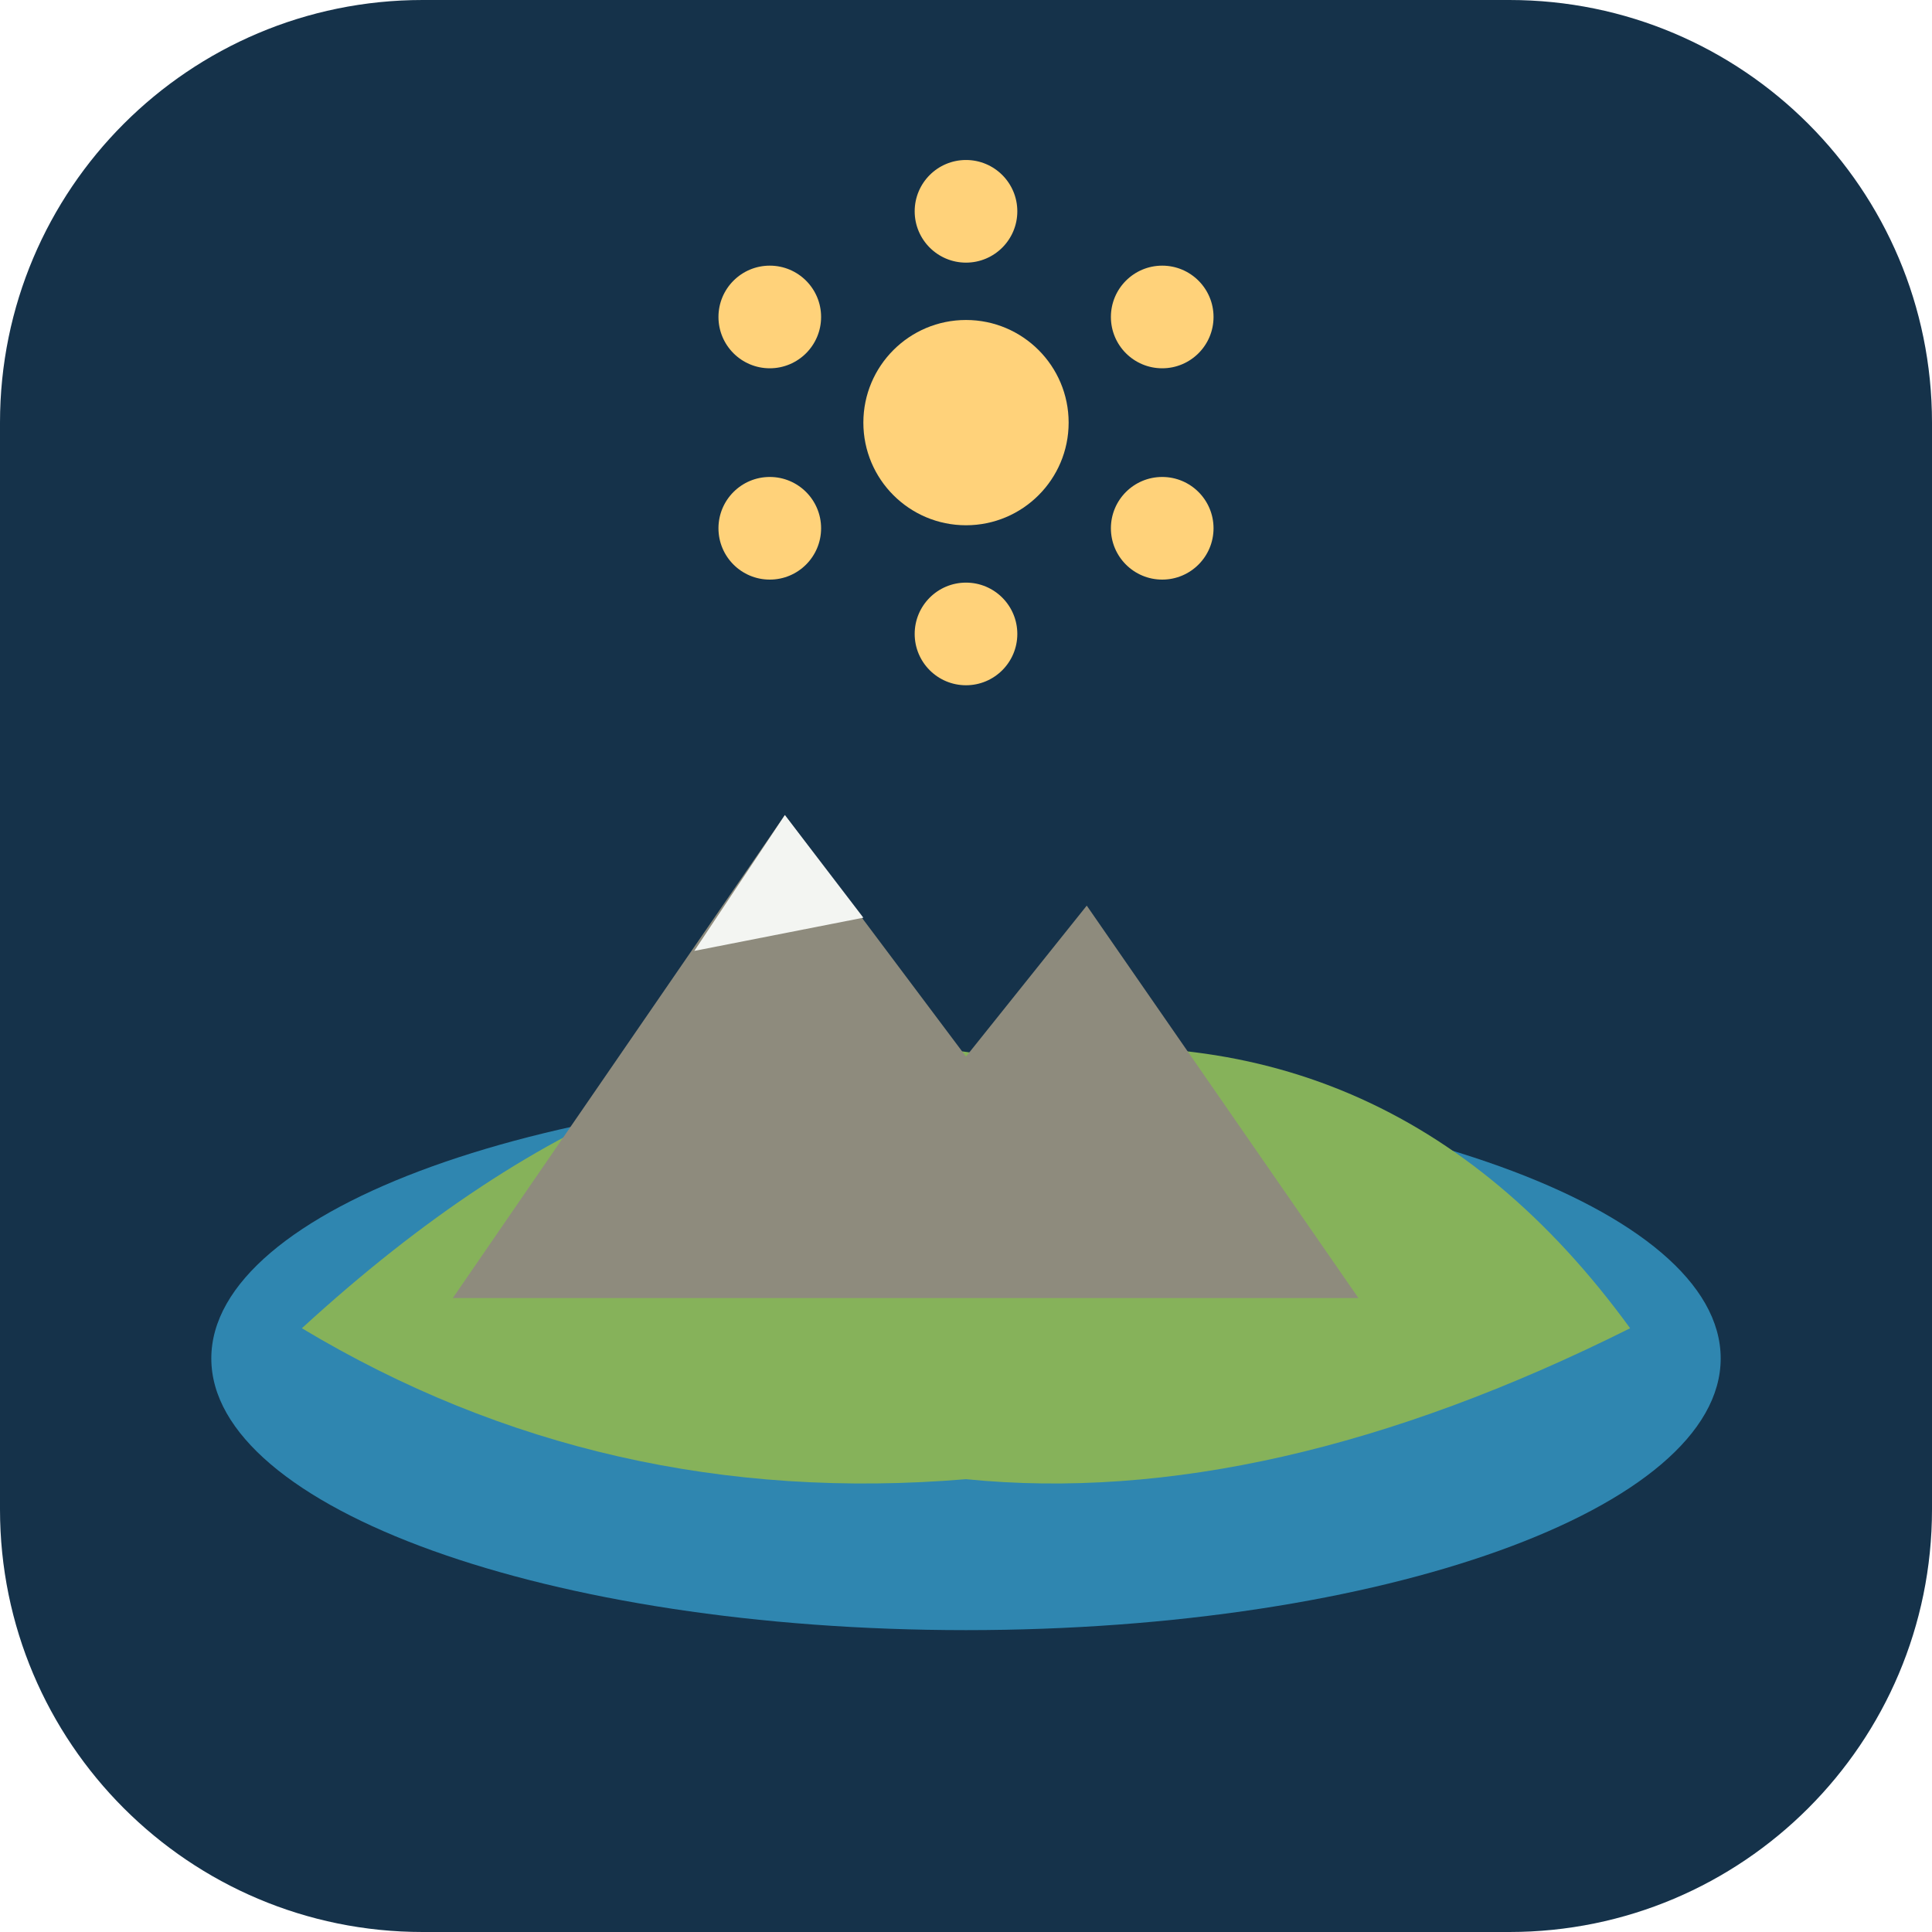
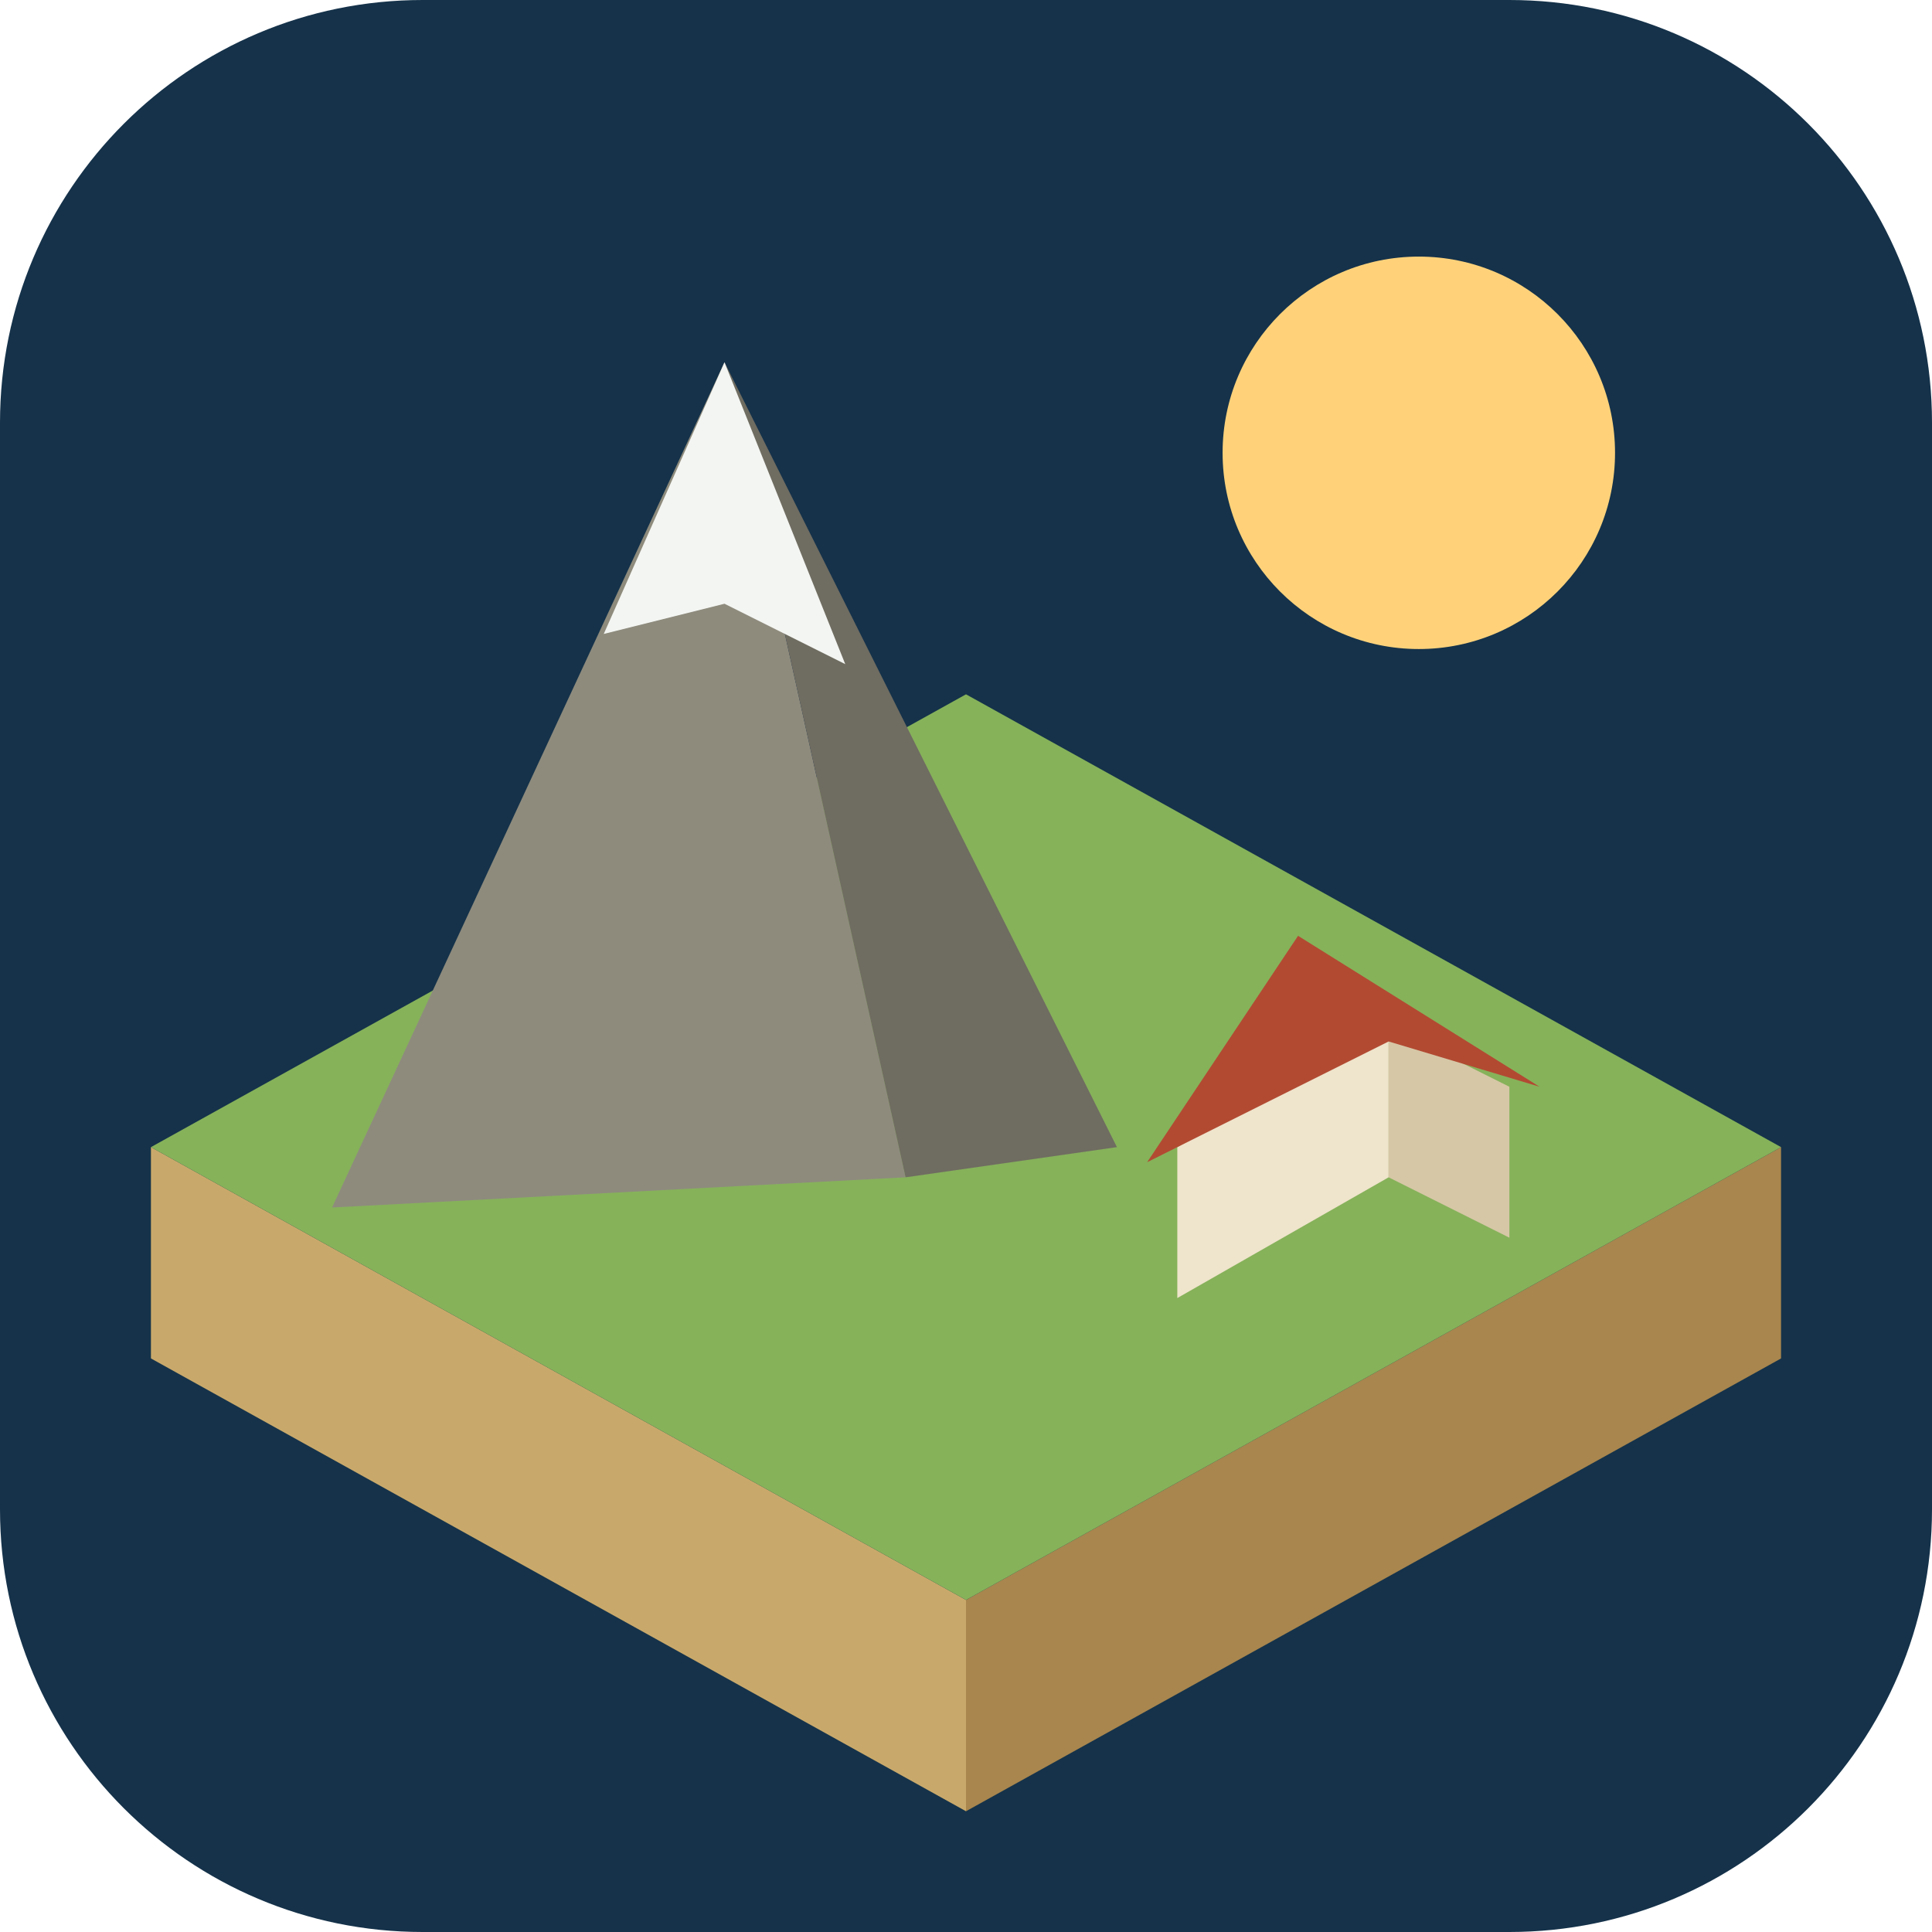
<svg xmlns="http://www.w3.org/2000/svg" viewBox="0 0 64 64">
  <rect width="64" height="64" rx="14" fill="#15324a" />
-   <ellipse cx="32" cy="45" rx="25" ry="9" fill="#2f86b0" />
-   <path d="M10 44 Q22 33 33 35 Q46 33 54 44 Q42 50 32 49 Q20 50 10 44Z" fill="#86b25a" />
-   <path d="M15 43 L26 27 L32 35 L36 30 L45 43Z" fill="#8e8b7d" />
-   <path d="M23 31.5 L26 27 L28.6 30.4 Z" fill="#f3f5f2" />
-   <g fill="#ffd27a">
-     <circle cx="32" cy="14" r="3.4" />
-     <circle cx="25.5" cy="17.5" r="1.7" />
-     <circle cx="38.5" cy="17.5" r="1.7" />
-     <circle cx="25.5" cy="10.5" r="1.7" />
-     <circle cx="38.5" cy="10.5" r="1.7" />
-     <circle cx="32" cy="7" r="1.7" />
-     <circle cx="32" cy="21" r="1.7" />
-   </g>
+   <polygon points="5,38 32,53 32,60 5,45" fill="#c9a96b" />
+   <polygon points="32,53 59,38 59,45 32,60" fill="#a8864e" />
+   <polygon points="5,38 32,23 59,38 32,53" fill="#86b25a" />
+   <polygon points="11,40 24,12 30,39" fill="#8e8b7d" />
+   <polygon points="24,12 37,38 30,39" fill="#6f6c61" />
+   <polygon points="24,12 20,21 24,20 28,22" fill="#f3f5f2" />
+   <polygon points="39,43 46,39 46,34 39,38" fill="#efe4cc" />
+   <polygon points="46,39 50,41 50,36 46,34" fill="#d6c7a6" />
+   <polygon points="38,38.5 43,31 51,36 46,34.5" fill="#b24a32" />
+   <circle cx="47" cy="15" r="6.5" fill="#ffd27a" />
</svg>
